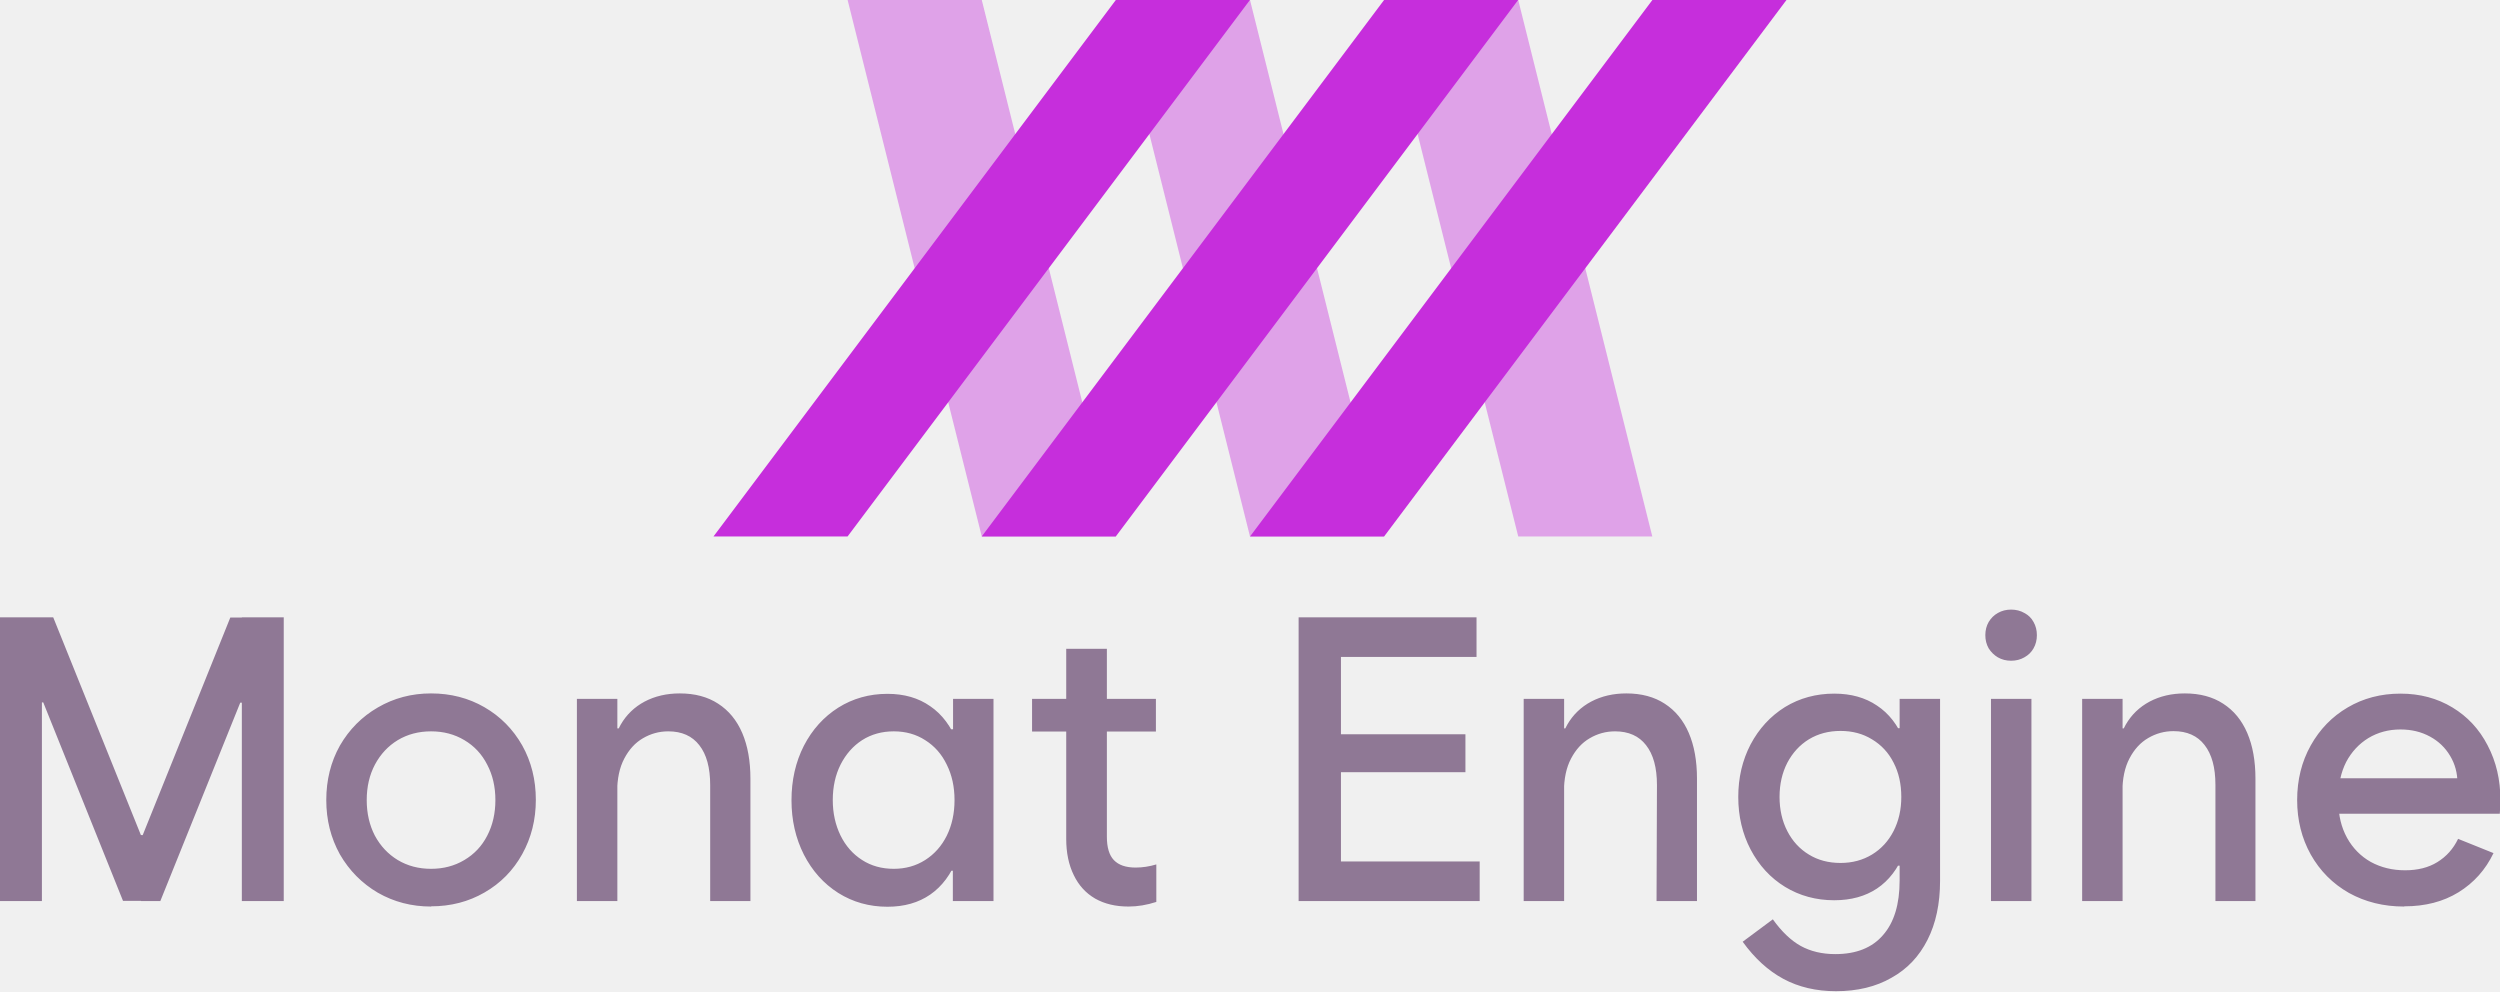
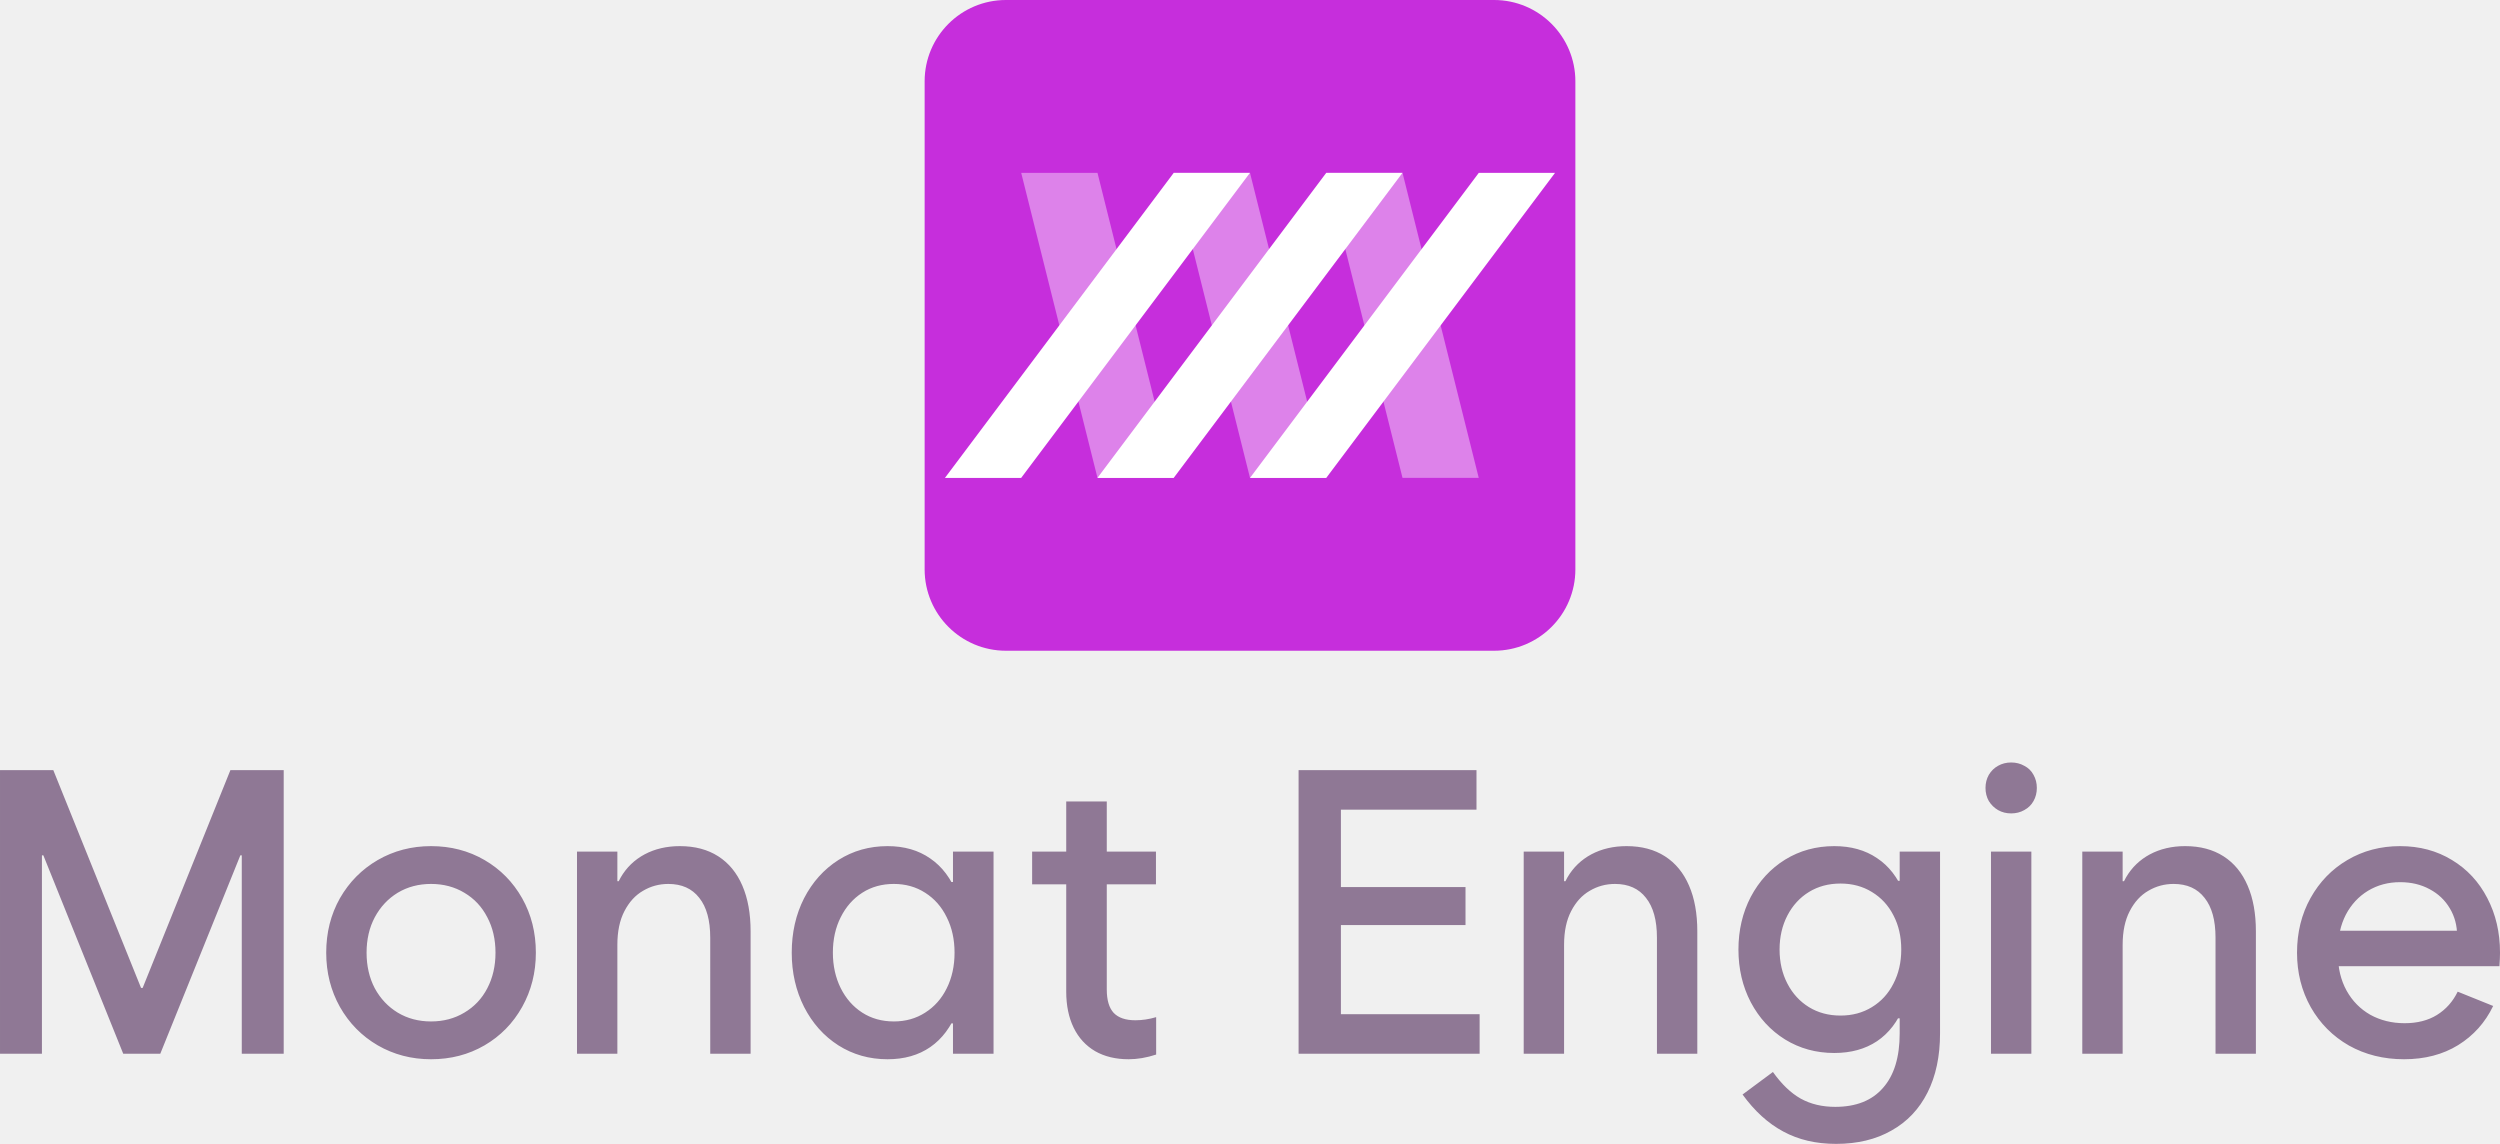
- <svg xmlns="http://www.w3.org/2000/svg" width="1193" height="473" viewBox="0 0 11.93 4.73" version="1.1" id="svg1" xml:space="preserve">
-   <defs id="defs1">
-     <clipPath clipPathUnits="userSpaceOnUse" id="clipPath1">
-       <rect style="fill:#000000;fill-opacity:1;stroke:none;stroke-width:0.015;stroke-linecap:round;stroke-linejoin:round" id="rect1" width="0.16" height="0.16" x="0" y="-7.4505806e-09" rx="0" ry="0" />
-     </clipPath>
-   </defs>
-   <g id="layer1" transform="translate(-4.254996,2.36)">
-     <path d="M 4.255,0.586 H 4.455 V 1.94 H 4.255 Z m 0.196,0.38 0.026,0.026 h -0.026 v -0.026 -0.38 h 0.058 l 0.426,1.058 -0.022,-0.019 h 0.022 v 0.019 0.295 h -0.093 z M 4.928,1.94 V 1.645 1.626 h 0.022 l -0.022,0.019 0.426,-1.058 h 0.058 v 0.38 0.026 H 5.386 L 5.412,0.967 5.02,1.94 Z M 5.409,0.586 h 0.2 V 1.94 h -0.2 z m 0.903,1.38 q -0.139,0 -0.254,-0.066 Q 5.944,1.833 5.877,1.717 5.812,1.6 5.812,1.458 q 0,-0.144 0.065,-0.26 Q 5.944,1.082 6.058,1.016 6.173,0.949 6.312,0.949 q 0.141,0 0.255,0.066 0.114,0.066 0.18,0.182 0.065,0.116 0.065,0.26 0,0.142 -0.065,0.259 -0.065,0.117 -0.18,0.183 -0.114,0.066 -0.255,0.066 z m 0,-0.18 q 0.089,0 0.159,-0.042 0.071,-0.042 0.109,-0.116 0.039,-0.075 0.039,-0.17 0,-0.095 -0.039,-0.169 -0.038,-0.075 -0.109,-0.117 -0.07,-0.042 -0.159,-0.042 -0.089,0 -0.159,0.042 -0.069,0.042 -0.109,0.117 -0.039,0.074 -0.039,0.169 0,0.095 0.039,0.17 0.04,0.074 0.109,0.116 0.07,0.042 0.159,0.042 z M 7.008,0.975 H 7.201 V 1.94 H 7.008 Z M 7.644,1.386 q 0,-0.124 -0.052,-0.19 -0.051,-0.066 -0.148,-0.066 -0.065,0 -0.121,0.033 -0.055,0.032 -0.089,0.097 -0.034,0.064 -0.034,0.161 L 7.177,1.26 V 1.116 H 7.231 L 7.177,1.26 q 0,-0.092 0.04,-0.162 0.041,-0.071 0.114,-0.11 0.074,-0.039 0.168,-0.039 0.108,0 0.183,0.049 0.076,0.049 0.115,0.14 0.039,0.091 0.039,0.218 V 1.94 H 7.644 Z m 1.224,0.072 q 0,0.164 -0.045,0.278 -0.044,0.114 -0.129,0.173 -0.084,0.058 -0.204,0.058 -0.13,0 -0.235,-0.066 -0.104,-0.066 -0.164,-0.183 -0.059,-0.117 -0.059,-0.259 0,-0.144 0.059,-0.26 0.06,-0.116 0.164,-0.182 0.105,-0.066 0.235,-0.066 0.12,0 0.204,0.059 0.085,0.058 0.129,0.172 0.045,0.114 0.045,0.278 L 8.773,1.12 H 8.89 V 1.795 H 8.773 Z M 8.52,1.786 q 0.084,0 0.15,-0.042 0.066,-0.042 0.103,-0.116 0.037,-0.075 0.037,-0.17 0,-0.095 -0.037,-0.169 -0.036,-0.075 -0.103,-0.117 -0.065,-0.042 -0.15,-0.042 -0.085,0 -0.151,0.042 -0.065,0.042 -0.103,0.117 -0.037,0.074 -0.037,0.169 0,0.093 0.037,0.169 0.037,0.075 0.103,0.117 0.065,0.042 0.151,0.042 z m 0.282,0.154 V 1.746 L 8.844,1.458 8.803,1.202 V 0.975 H 8.996 V 1.94 Z M 9.18,0.975 H 9.771 V 1.131 H 9.18 Z M 9.64,1.966 q -0.092,0 -0.159,-0.038 Q 9.414,1.889 9.379,1.816 9.343,1.743 9.343,1.643 v -0.907 h 0.194 v 0.897 q 0,0.076 0.033,0.111 0.034,0.036 0.104,0.036 0.049,0 0.099,-0.015 v 0.179 q -0.068,0.022 -0.132,0.022 z M 10.452,0.586 h 0.202 V 1.94 h -0.202 z m 0.198,1.165 h 0.666 v 0.189 h -0.666 z m 0,-0.607 h 0.598 v 0.181 h -0.598 z m 0,-0.558 h 0.651 v 0.189 h -0.651 z m 0.876,0.389 H 11.719 V 1.94 H 11.526 Z M 12.162,1.386 q 0,-0.124 -0.052,-0.19 -0.051,-0.066 -0.148,-0.066 -0.065,0 -0.121,0.033 -0.055,0.032 -0.089,0.097 -0.034,0.064 -0.034,0.161 l -0.024,-0.16 V 1.116 h 0.054 l -0.054,0.144 q 0,-0.092 0.04,-0.162 0.041,-0.071 0.114,-0.11 0.074,-0.039 0.168,-0.039 0.108,0 0.183,0.049 0.076,0.049 0.115,0.14 0.039,0.091 0.039,0.218 v 0.584 h -0.193 z m 1.224,0.057 q 0,0.158 -0.045,0.269 -0.044,0.111 -0.129,0.168 -0.084,0.056 -0.204,0.056 -0.13,0 -0.235,-0.064 -0.104,-0.064 -0.164,-0.178 -0.059,-0.113 -0.059,-0.251 0,-0.138 0.059,-0.251 0.06,-0.113 0.164,-0.178 0.105,-0.064 0.235,-0.064 0.12,0 0.204,0.057 0.085,0.056 0.129,0.166 0.045,0.11 0.045,0.27 l -0.095,-0.328 h 0.12 V 1.771 H 13.29 Z M 13.038,1.758 q 0.084,0 0.15,-0.04 0.066,-0.04 0.103,-0.112 0.037,-0.072 0.037,-0.163 0,-0.093 -0.037,-0.164 -0.036,-0.071 -0.103,-0.111 -0.065,-0.04 -0.15,-0.04 -0.085,0 -0.151,0.04 -0.065,0.04 -0.103,0.112 -0.037,0.072 -0.037,0.163 0,0.091 0.037,0.163 0.037,0.072 0.103,0.112 0.065,0.04 0.151,0.04 z m -0.021,0.612 q -0.143,0 -0.252,-0.059 -0.108,-0.058 -0.194,-0.177 L 12.715,2.027 q 0.063,0.088 0.133,0.127 0.071,0.039 0.165,0.039 0.15,0 0.228,-0.091 0.079,-0.09 0.079,-0.26 V 1.714 l 0.043,-0.256 -0.043,-0.288 V 0.975 h 0.193 V 1.843 q 0,0.164 -0.06,0.282 -0.06,0.119 -0.172,0.181 -0.111,0.064 -0.265,0.064 z M 13.756,0.975 H 13.949 V 1.94 h -0.193 z m 0.096,-0.182 q -0.035,0 -0.063,-0.016 -0.027,-0.016 -0.044,-0.043 -0.016,-0.028 -0.016,-0.063 0,-0.035 0.016,-0.063 0.017,-0.028 0.044,-0.043 0.028,-0.016 0.063,-0.016 0.035,0 0.063,0.016 0.029,0.015 0.044,0.043 0.016,0.028 0.016,0.063 0,0.035 -0.016,0.063 -0.015,0.027 -0.044,0.043 -0.028,0.016 -0.063,0.016 z m 0.339,0.182 H 14.384 V 1.94 h -0.193 z m 0.636,0.41 q 0,-0.124 -0.052,-0.19 -0.051,-0.066 -0.148,-0.066 -0.065,0 -0.121,0.033 -0.055,0.032 -0.089,0.097 -0.034,0.064 -0.034,0.161 l -0.024,-0.16 V 1.116 h 0.054 l -0.054,0.144 q 0,-0.092 0.04,-0.162 0.041,-0.071 0.114,-0.11 0.074,-0.039 0.168,-0.039 0.108,0 0.183,0.049 0.076,0.049 0.115,0.14 0.039,0.091 0.039,0.218 V 1.94 H 14.827 Z M 15.727,1.966 q -0.146,0 -0.263,-0.065 -0.116,-0.066 -0.182,-0.183 -0.065,-0.117 -0.065,-0.26 0,-0.145 0.065,-0.261 0.065,-0.116 0.176,-0.181 0.112,-0.066 0.252,-0.066 0.139,0 0.248,0.066 0.108,0.065 0.168,0.181 0.061,0.116 0.061,0.261 0,0.025 -0.003,0.065 h -0.828 v -0.169 h 0.641 l -0.015,0.023 q 0,-0.072 -0.035,-0.13 -0.035,-0.059 -0.096,-0.092 -0.062,-0.034 -0.141,-0.034 -0.085,0 -0.153,0.041 -0.067,0.041 -0.106,0.114 -0.037,0.073 -0.037,0.167 v 0.025 q 0,0.095 0.041,0.17 0.041,0.074 0.113,0.115 0.073,0.04 0.164,0.04 0.091,0 0.154,-0.039 0.065,-0.04 0.099,-0.111 l 0.169,0.068 q -0.057,0.119 -0.167,0.187 -0.109,0.067 -0.258,0.067 z" id="text2" style="font-weight:500;font-size:1.106px;font-family:'Wanted Sans Variable';-inkscape-font-specification:'Wanted Sans Variable Medium';letter-spacing:0px;fill:#8f7895;fill-opacity:1;stroke-width:0.015;stroke-linecap:round;stroke-linejoin:round" aria-label="Monat Engine" />
-     <g id="g2" transform="translate(8.934998,-2.36)">
-       <g id="g10" style="fill:#c62edc;fill-opacity:0.4;stroke-width:0.094" transform="matrix(0.4031496,0,0,0.4031496,0.00499985,0)" clip-path="none">
-         <path style="fill:#c62edc;fill-opacity:0.4;stroke:none;stroke-width:0.037;stroke-linecap:round;stroke-linejoin:round" d="M 1.587,0 H 3.175 L 4.762,6.35 H 3.175 Z" id="path9" />
-         <path style="fill:#c62edc;fill-opacity:0.4;stroke:none;stroke-width:0.037;stroke-linecap:round;stroke-linejoin:round" d="M 4.762,0 H 6.35 L 7.937,6.35 H 6.35 Z" id="path10" />
-         <path style="fill:#c62edc;fill-opacity:0.4;stroke:none;stroke-width:0.037;stroke-linecap:round;stroke-linejoin:round" d="M -1.588,0 H 6.0542605e-8 L 1.587,6.35 H 6.0542605e-8 Z" id="path8" />
-       </g>
-       <g id="g11" style="fill:#c62edc;fill-opacity:1;stroke-width:0.094" transform="matrix(0.4031496,0,0,0.4031496,0.00499985,0)" clip-path="none">
-         <rect style="fill:#c62edc;fill-opacity:1;stroke:none;stroke-width:0.042;stroke-linecap:round;stroke-linejoin:round" id="rect7" width="1.587" height="7.938" x="4.762" y="0" transform="matrix(1,0,-0.6,0.8,0,0)" />
-         <rect style="fill:#c62edc;fill-opacity:1;stroke:none;stroke-width:0.042;stroke-linecap:round;stroke-linejoin:round" id="rect8" width="1.587" height="7.938" x="1.587" y="0" transform="matrix(1,0,-0.6,0.8,0,0)" />
-         <rect style="fill:#c62edc;fill-opacity:1;stroke:none;stroke-width:0.042;stroke-linecap:round;stroke-linejoin:round" id="rect6" width="1.587" height="7.938" x="7.938" y="-2.349972e-15" transform="matrix(1,0,-0.6,0.8,0,0)" />
+ <svg xmlns="http://www.w3.org/2000/svg" width="1967" height="900" viewBox="0 0 520.435 238.125" version="1.1" id="svg1">
+   <defs id="defs1" />
+   <g id="layer1" transform="translate(-157.0345,120.65)">
+     <g id="g3" transform="translate(349.5189,-120.65)">
+       <rect style="fill:#c62edc;fill-opacity:1;stroke:none;stroke-width:0.529;stroke-linecap:round;stroke-linejoin:round" id="rect2" width="135.467" height="135.467" x="0" y="0" rx="16.933" ry="16.933" />
+       <g id="g2" transform="matrix(0.9375001,0,0,0.9375001,-124.255,6.217701)" style="stroke-width:1.067">
+         <g id="g10" style="fill:#ffffff;fill-opacity:0.4;stroke-width:0.1" transform="matrix(10.66667,0,0,10.66667,170.9208,31.75)" clip-path="none">
+           <path style="fill:#ffffff;fill-opacity:0.4;stroke:none;stroke-width:0.04;stroke-linecap:round;stroke-linejoin:round" d="M 1.587,0 H 3.175 L 4.762,6.35 H 3.175 Z" id="path9" />
+           <path style="fill:#ffffff;fill-opacity:0.4;stroke:none;stroke-width:0.04;stroke-linecap:round;stroke-linejoin:round" d="M 4.762,0 H 6.35 L 7.937,6.35 H 6.35 Z" id="path10" />
+           <path style="fill:#ffffff;fill-opacity:0.4;stroke:none;stroke-width:0.04;stroke-linecap:round;stroke-linejoin:round" d="M -1.588,0 H 6.0542605e-8 L 1.587,6.35 H 6.0542605e-8 Z" id="path8" />
+         </g>
+         <g id="g11" style="fill:#ffffff;fill-opacity:1;stroke-width:0.1" transform="matrix(10.66667,0,0,10.66667,170.9208,31.75)" clip-path="none">
+           <rect style="fill:#ffffff;fill-opacity:1;stroke:none;stroke-width:0.044;stroke-linecap:round;stroke-linejoin:round" id="rect7" width="1.587" height="7.938" x="4.762" y="0" transform="matrix(1,0,-0.6,0.8,0,0)" />
+           <rect style="fill:#ffffff;fill-opacity:1;stroke:none;stroke-width:0.044;stroke-linecap:round;stroke-linejoin:round" id="rect8" width="1.587" height="7.938" x="1.587" y="0" transform="matrix(1,0,-0.6,0.8,0,0)" />
+           <rect style="fill:#ffffff;fill-opacity:1;stroke:none;stroke-width:0.044;stroke-linecap:round;stroke-linejoin:round" id="rect6" width="1.587" height="7.938" x="7.938" y="-2.349972e-15" transform="matrix(1,0,-0.6,0.8,0,0)" />
+         </g>
      </g>
    </g>
+     <path d="m 157.035,39.67 h 8.728 v 59.047 h -8.728 z m 8.565,16.597 1.142,1.142 h -1.142 V 56.266 39.67 h 2.529 l 18.599,46.161 -0.979,-0.816 h 0.979 v 0.816 12.886 h -4.038 z m 20.801,42.45 V 85.831 85.015 h 0.938 l -0.938,0.816 18.599,-46.161 h 2.529 v 16.597 1.142 h -1.142 l 1.142,-1.142 -17.13,42.45 z m 20.964,-59.047 h 8.728 v 59.047 h -8.728 z m 39.4,60.189 q -6.077,0 -11.094,-2.895 -4.976,-2.895 -7.872,-7.993 -2.855,-5.097 -2.855,-11.296 0,-6.28 2.855,-11.336 2.896,-5.057 7.872,-7.952 5.017,-2.895 11.094,-2.895 6.159,0 11.135,2.895 4.976,2.895 7.831,7.952 2.855,5.057 2.855,11.336 0,6.198 -2.855,11.296 -2.855,5.097 -7.831,7.993 -4.976,2.895 -11.135,2.895 z m 0,-7.87 q 3.875,0 6.934,-1.835 3.1,-1.835 4.772,-5.057 1.713,-3.262 1.713,-7.422 0,-4.159 -1.713,-7.381 -1.672,-3.262 -4.772,-5.097 -3.059,-1.835 -6.934,-1.835 -3.875,0 -6.934,1.835 -3.018,1.835 -4.772,5.097 -1.713,3.221 -1.713,7.381 0,4.159 1.713,7.422 1.754,3.222 4.772,5.057 3.059,1.835 6.934,1.835 z m 30.386,-35.355 h 8.402 v 42.083 h -8.402 z m 27.735,17.902 q 0,-5.424 -2.284,-8.278 -2.243,-2.895 -6.444,-2.895 -2.855,0 -5.261,1.427 -2.406,1.386 -3.875,4.241 -1.468,2.814 -1.468,7.014 l -1.06,-6.973 v -6.28 h 2.366 l -2.366,6.28 q 0,-3.996 1.754,-7.055 1.795,-3.099 4.976,-4.812 3.222,-1.713 7.342,-1.713 4.69,0 7.994,2.12 3.304,2.12 5.017,6.117 1.713,3.956 1.713,9.501 v 25.487 h -8.402 z m 53.39,3.14 q 0,7.136 -1.958,12.111 -1.917,4.975 -5.629,7.544 -3.671,2.528 -8.891,2.528 -5.669,0 -10.237,-2.895 -4.527,-2.895 -7.138,-7.993 -2.57,-5.097 -2.57,-11.296 0,-6.28 2.57,-11.336 2.61,-5.057 7.138,-7.952 4.568,-2.895 10.237,-2.895 5.221,0 8.891,2.569 3.712,2.528 5.629,7.503 1.958,4.975 1.958,12.111 l -4.16,-14.721 h 5.139 v 29.442 h -5.139 z m -15.173,14.313 q 3.671,0 6.526,-1.835 2.896,-1.835 4.487,-5.057 1.631,-3.262 1.631,-7.422 0,-4.159 -1.631,-7.381 -1.591,-3.262 -4.487,-5.097 -2.855,-1.835 -6.526,-1.835 -3.712,0 -6.567,1.835 -2.855,1.835 -4.487,5.097 -1.632,3.221 -1.632,7.381 0,4.078 1.632,7.381 1.631,3.262 4.487,5.097 2.855,1.835 6.567,1.835 z m 12.318,6.728 v -8.482 l 1.795,-12.56 -1.795,-11.173 v -9.868 h 8.443 V 98.717 Z M 371.898,56.633 h 25.777 v 6.81 H 371.898 Z m 20.067,43.225 q -3.997,0 -6.934,-1.672 -2.937,-1.713 -4.487,-4.893 -1.55,-3.181 -1.55,-7.544 V 46.194 h 8.443 v 39.147 q 0,3.303 1.428,4.853 1.468,1.55 4.527,1.55 2.121,0 4.323,-0.652 v 7.789 q -2.977,0.979 -5.751,0.979 z M 427.367,39.67 h 8.81 v 59.047 h -8.81 z m 8.647,50.81 h 29.04 v 8.237 h -29.04 z m 0,-26.465 h 26.103 v 7.911 h -26.103 z m 0,-24.345 h 28.387 v 8.237 h -28.387 z m 38.217,16.964 h 8.402 v 42.083 h -8.402 z m 27.735,17.902 q 0,-5.424 -2.284,-8.278 -2.243,-2.895 -6.444,-2.895 -2.855,0 -5.261,1.427 -2.407,1.386 -3.875,4.241 -1.468,2.814 -1.468,7.014 l -1.06,-6.973 v -6.28 h 2.366 l -2.366,6.28 q 0,-3.996 1.754,-7.055 1.795,-3.099 4.976,-4.812 3.222,-1.713 7.342,-1.713 4.69,0 7.994,2.12 3.303,2.12 5.017,6.117 1.713,3.956 1.713,9.501 v 25.487 h -8.402 z m 53.389,2.487 q 0,6.892 -1.958,11.744 -1.917,4.853 -5.629,7.34 -3.671,2.447 -8.891,2.447 -5.669,0 -10.237,-2.814 -4.527,-2.814 -7.138,-7.748 -2.569,-4.934 -2.569,-10.969 0,-6.035 2.569,-10.969 2.61,-4.934 7.138,-7.748 4.568,-2.814 10.237,-2.814 5.221,0 8.891,2.487 3.712,2.447 5.629,7.259 1.958,4.812 1.958,11.785 L 551.195,62.709 h 5.221 v 28.627 h -5.221 z m -15.173,13.742 q 3.671,0 6.526,-1.753 2.896,-1.753 4.487,-4.893 1.632,-3.14 1.632,-7.095 0,-4.037 -1.632,-7.136 -1.591,-3.099 -4.487,-4.853 -2.855,-1.753 -6.526,-1.753 -3.712,0 -6.567,1.753 -2.855,1.753 -4.487,4.893 -1.632,3.14 -1.632,7.095 0,3.955 1.632,7.095 1.632,3.14 4.487,4.893 2.855,1.753 6.567,1.754 z m -0.938,26.71 q -6.24,0 -10.972,-2.569 -4.731,-2.528 -8.484,-7.707 l 6.322,-4.689 q 2.733,3.833 5.792,5.546 3.099,1.713 7.178,1.713 6.526,0 9.952,-3.955 3.467,-3.915 3.467,-11.336 v -5.628 l 1.876,-11.173 -1.876,-12.56 v -8.482 h 8.402 v 37.842 q 0,7.136 -2.61,12.315 -2.61,5.179 -7.505,7.911 -4.854,2.773 -11.543,2.773 z M 571.507,56.633 h 8.402 v 42.083 h -8.402 z m 4.201,-7.952 q -1.509,0 -2.733,-0.693 -1.183,-0.693 -1.917,-1.876 -0.693,-1.223 -0.693,-2.732 0,-1.509 0.693,-2.732 0.734,-1.223 1.917,-1.876 1.223,-0.693 2.733,-0.693 1.509,0 2.733,0.693 1.264,0.652 1.917,1.876 0.693,1.223 0.693,2.732 0,1.509 -0.693,2.732 -0.652,1.183 -1.917,1.876 -1.223,0.693 -2.733,0.693 z m 14.805,7.952 h 8.402 v 42.083 h -8.402 z m 27.735,17.902 q 0,-5.424 -2.284,-8.278 -2.243,-2.895 -6.444,-2.895 -2.855,0 -5.261,1.427 -2.407,1.386 -3.875,4.241 -1.468,2.814 -1.468,7.014 l -1.06,-6.973 v -6.28 h 2.366 l -2.366,6.28 q 0,-3.996 1.754,-7.055 1.795,-3.099 4.976,-4.812 3.222,-1.713 7.342,-1.713 4.69,0 7.994,2.12 3.304,2.12 5.017,6.117 1.713,3.956 1.713,9.501 v 25.487 h -8.402 z m 39.237,25.323 q -6.363,0 -11.461,-2.854 -5.058,-2.895 -7.953,-7.993 -2.855,-5.097 -2.855,-11.336 0,-6.321 2.814,-11.377 2.814,-5.057 7.668,-7.911 4.894,-2.895 10.972,-2.895 6.077,0 10.808,2.895 4.731,2.854 7.342,7.911 2.651,5.057 2.651,11.377 0,1.101 -0.122,2.814 h -36.137 v -7.381 h 27.98 l -0.649,1.019 q 0,-3.14 -1.509,-5.668 -1.509,-2.569 -4.201,-3.996 -2.692,-1.468 -6.159,-1.468 -3.712,0 -6.689,1.794 -2.936,1.794 -4.609,4.975 -1.632,3.181 -1.632,7.299 v 1.101 q 0,4.159 1.794,7.422 1.795,3.222 4.935,5.016 3.181,1.753 7.138,1.753 3.957,0 6.73,-1.713 2.814,-1.753 4.323,-4.853 l 7.382,2.977 q -2.488,5.179 -7.301,8.156 -4.772,2.936 -11.257,2.936 z" id="text2" style="font-weight:500;font-size:1.106px;font-family:'Wanted Sans Variable';-inkscape-font-specification:'Wanted Sans Variable Medium';letter-spacing:0px;fill:#8f7895;fill-opacity:1;stroke-width:0.397;stroke-linecap:round;stroke-linejoin:round" aria-label="Monat Engine" />
  </g>
</svg>
